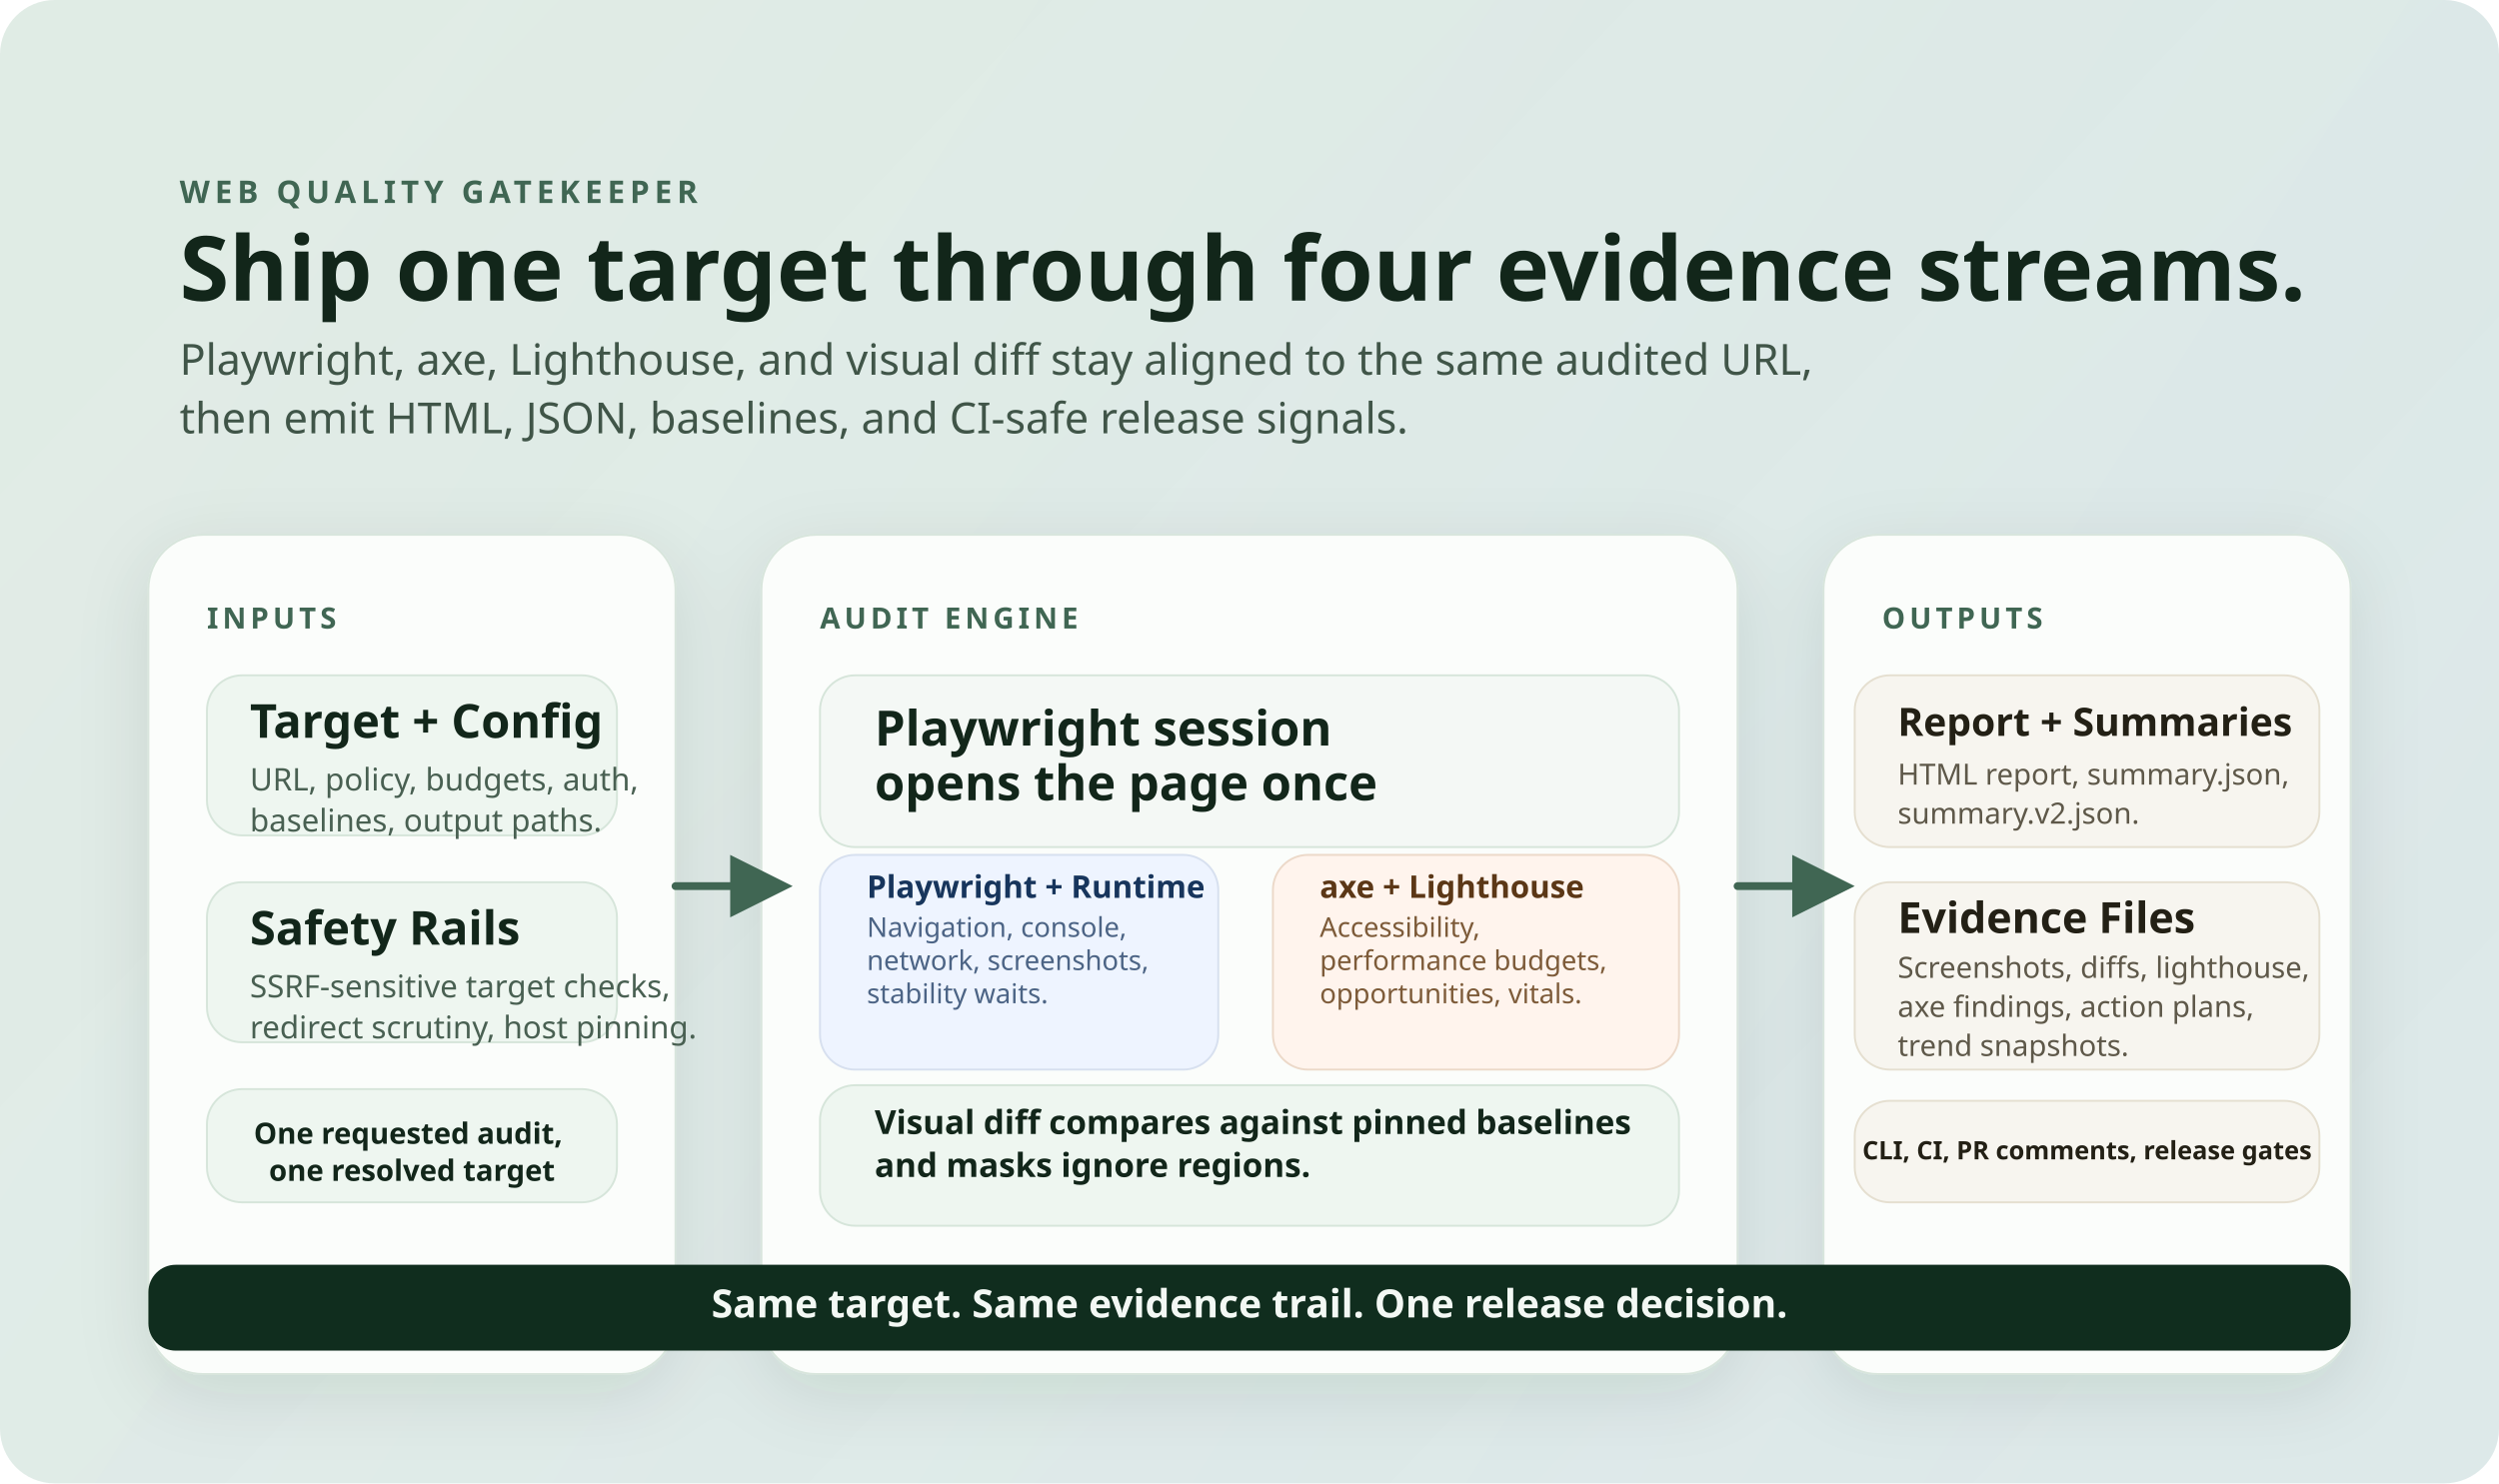
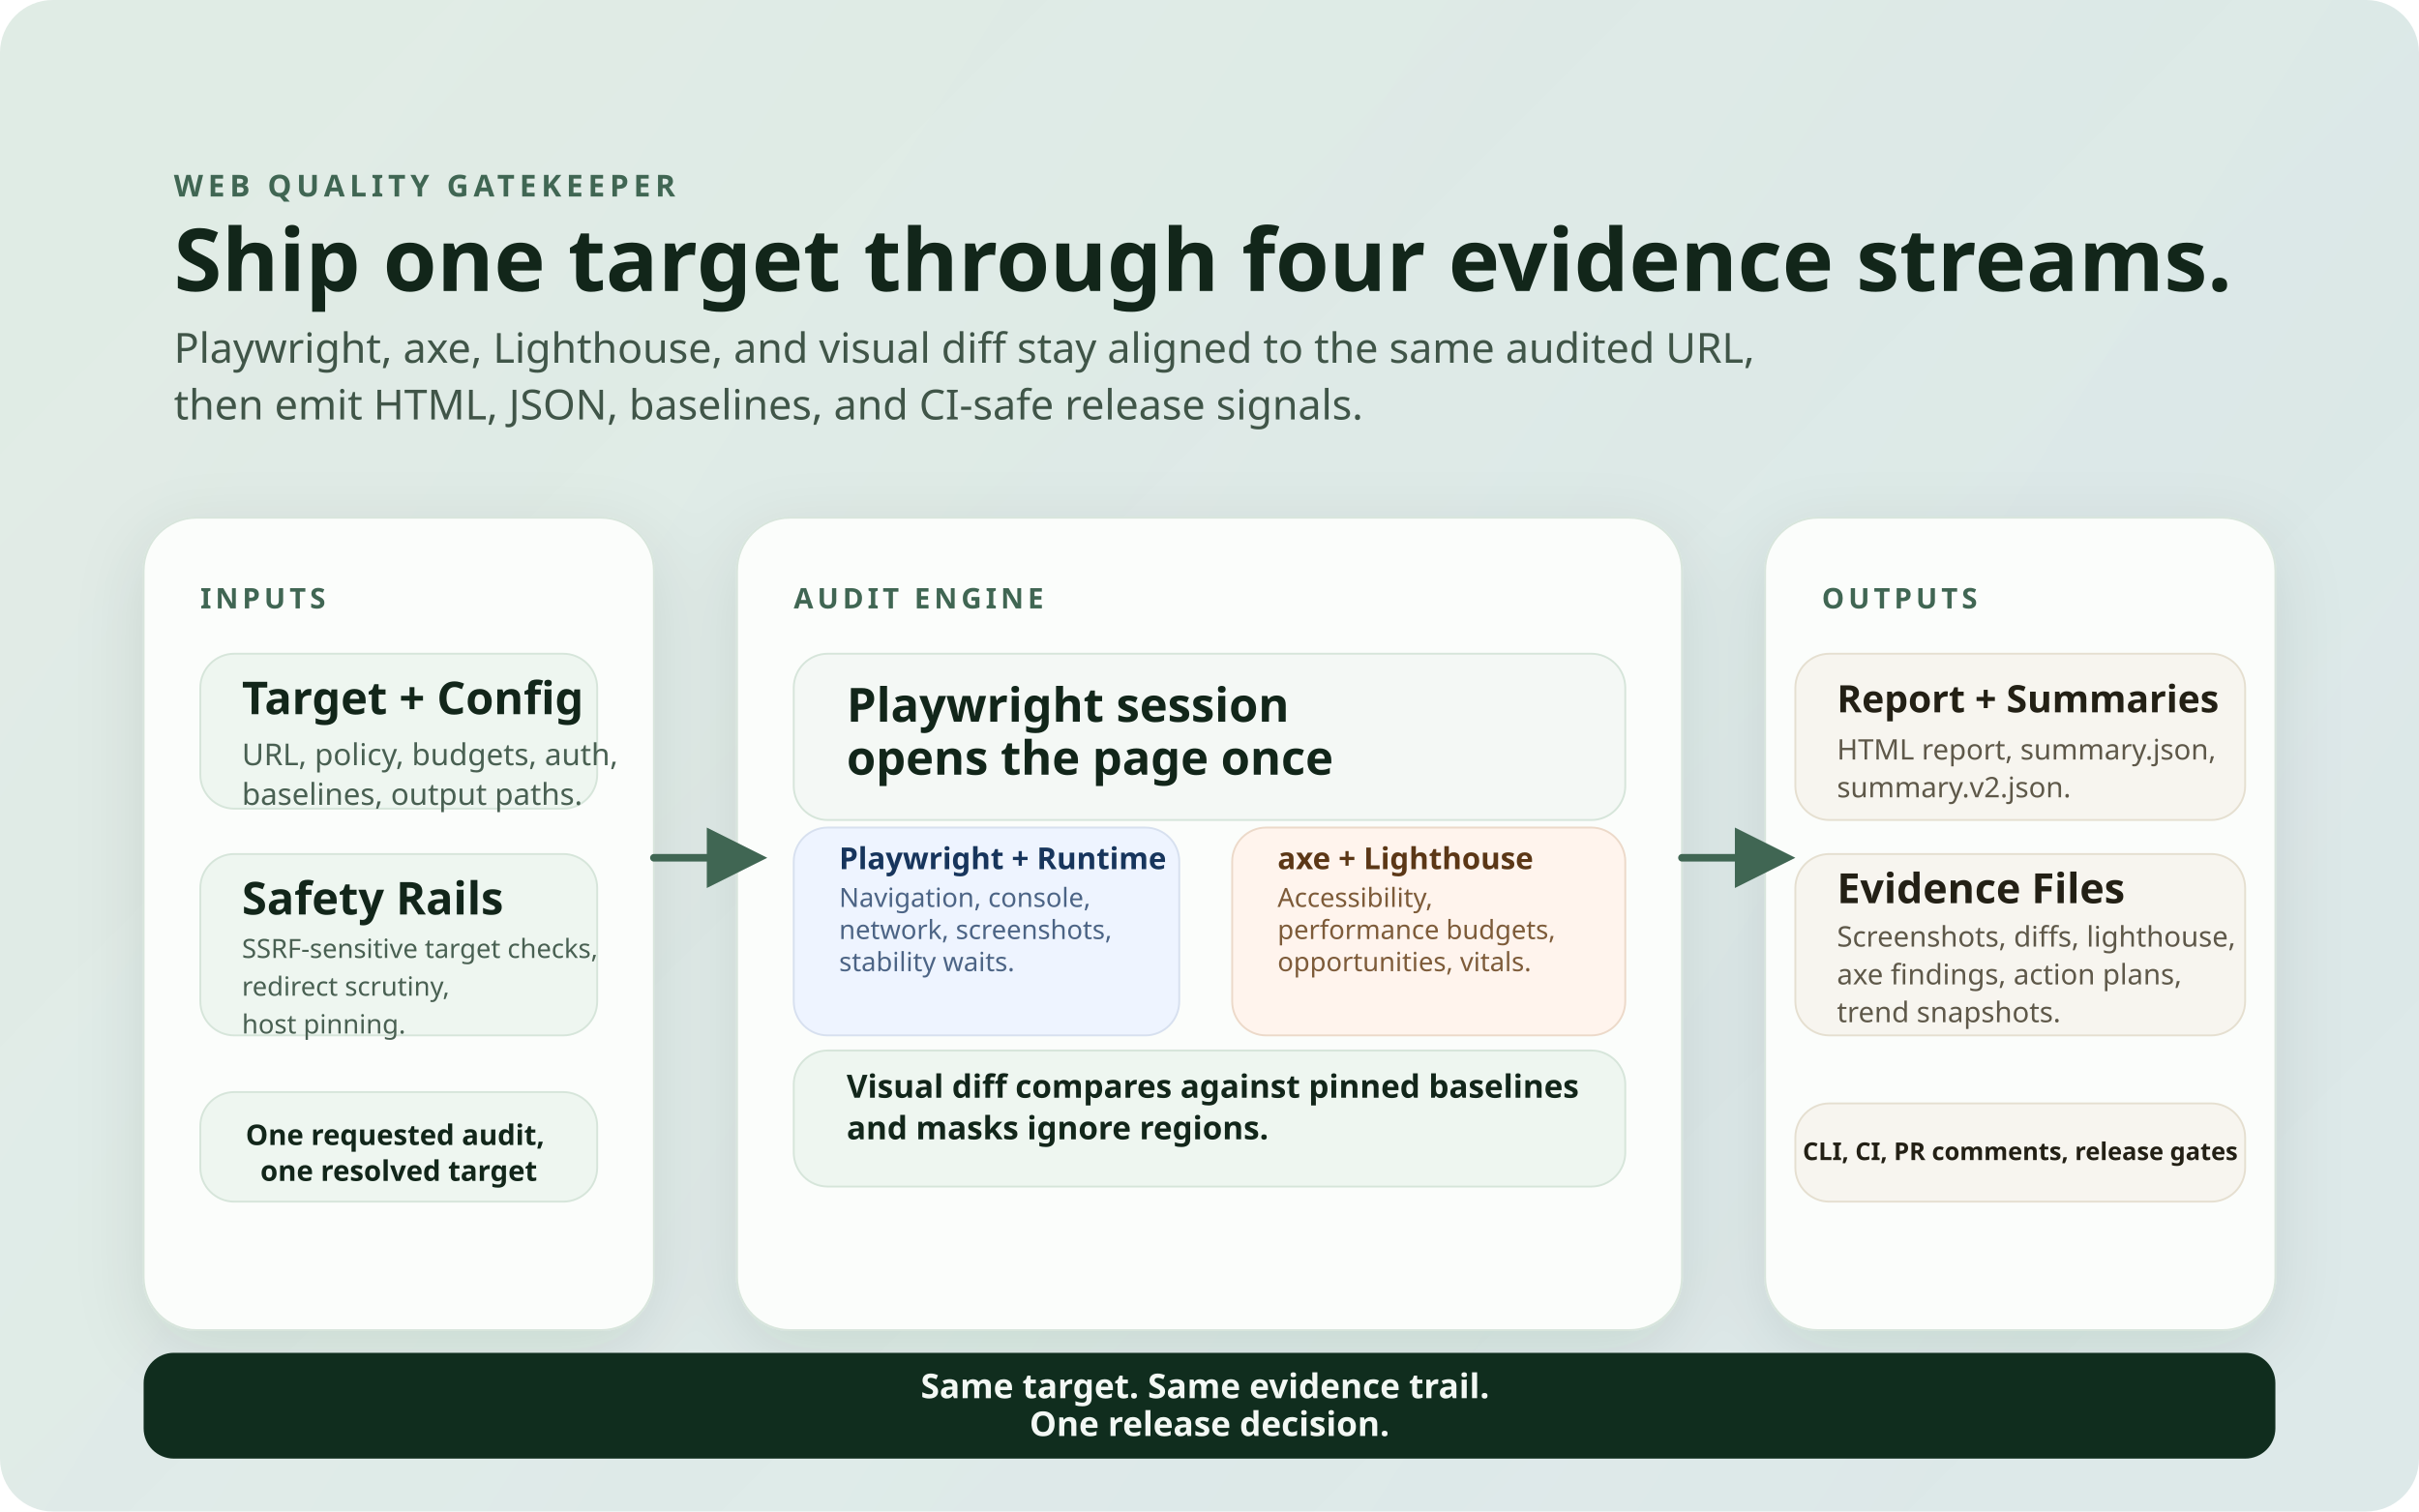
- <svg xmlns="http://www.w3.org/2000/svg" viewBox="0 0 1280 760" fill="none">
+ <svg xmlns="http://www.w3.org/2000/svg" viewBox="0 0 1280 800" fill="none">
  <defs>
    <linearGradient id="bg" x1="140" y1="64" x2="1140" y2="700" gradientUnits="userSpaceOnUse">
      <stop offset="0" stop-color="#f7faf7" />
      <stop offset="1" stop-color="#edf4ef" />
    </linearGradient>
-     <linearGradient id="accent" x1="240" y1="0" x2="1040" y2="760" gradientUnits="userSpaceOnUse">
+     <linearGradient id="accent" x1="240" y1="0" x2="1040" y2="800" gradientUnits="userSpaceOnUse">
      <stop offset="0" stop-color="#0f6a44" stop-opacity="0.10" />
      <stop offset="1" stop-color="#215ea6" stop-opacity="0.08" />
    </linearGradient>
    <filter id="shadow" x="-8%" y="-8%" width="116%" height="124%">
      <feDropShadow dx="0" dy="10" stdDeviation="18" flood-color="#183423" flood-opacity="0.10" />
    </filter>
    <marker id="arrow" markerWidth="12" markerHeight="12" refX="6" refY="6" orient="auto-start-reverse">
      <path d="M2 2L10 6L2 10V2Z" fill="#406653" />
    </marker>
  </defs>
-   <rect width="1280" height="760" rx="28" fill="url(#bg)" />
-   <rect width="1280" height="760" rx="28" fill="url(#accent)" />
+   <rect width="1280" height="800" rx="28" fill="url(#bg)" />
+   <rect width="1280" height="800" rx="28" fill="url(#accent)" />
  <g font-family="'IBM Plex Sans','Avenir Next','Segoe UI',sans-serif" fill="#12261a">
    <text x="92" y="104" font-size="16" font-weight="700" letter-spacing="0.16em" fill="#406653">WEB QUALITY GATEKEEPER</text>
    <text x="92" y="154" font-size="46" font-weight="700">Ship one target through four evidence streams.</text>
    <text x="92" y="192" font-size="22" fill="#405548">
      Playwright, axe, Lighthouse, and visual diff stay aligned to the same audited URL,
    </text>
    <text x="92" y="222" font-size="22" fill="#405548">
      then emit HTML, JSON, baselines, and CI-safe release signals.
    </text>
  </g>
  <g filter="url(#shadow)">
    <rect x="76" y="274" width="270" height="430" rx="28" fill="#fbfdfb" stroke="#d8e5dc" />
    <rect x="390" y="274" width="500" height="430" rx="28" fill="#fbfdfb" stroke="#d8e5dc" />
    <rect x="934" y="274" width="270" height="430" rx="28" fill="#fbfdfb" stroke="#d8e5dc" />
  </g>
  <g font-family="'IBM Plex Sans','Avenir Next','Segoe UI',sans-serif">
    <text x="106" y="322" font-size="15" font-weight="700" letter-spacing="0.14em" fill="#406653">INPUTS</text>
    <text x="420" y="322" font-size="15" font-weight="700" letter-spacing="0.14em" fill="#406653">AUDIT ENGINE</text>
    <text x="964" y="322" font-size="15" font-weight="700" letter-spacing="0.14em" fill="#406653">OUTPUTS</text>
    <rect x="106" y="346" width="210" height="82" rx="18" fill="#eef6f0" stroke="#d6e5da" />
    <text x="128" y="378" font-size="24" font-weight="700" fill="#12261a">Target + Config</text>
    <text x="128" y="405" font-size="16" fill="#496052">URL, policy, budgets, auth,</text>
    <text x="128" y="426" font-size="16" fill="#496052">baselines, output paths.</text>
-     <rect x="106" y="452" width="210" height="82" rx="18" fill="#eef6f0" stroke="#d6e5da" />
+     <rect x="106" y="452" width="210" height="96" rx="18" fill="#eef6f0" stroke="#d6e5da" />
    <text x="128" y="484" font-size="24" font-weight="700" fill="#12261a">Safety Rails</text>
-     <text x="128" y="511" font-size="16" fill="#496052">SSRF-sensitive target checks,</text>
-     <text x="128" y="532" font-size="16" fill="#496052">redirect scrutiny, host pinning.</text>
-     <rect x="106" y="558" width="210" height="58" rx="18" fill="#eef6f0" stroke="#d6e5da" />
-     <text x="211" y="586" text-anchor="middle" font-size="15" font-weight="700" fill="#12261a">
+     <text x="128" y="507" font-size="14" fill="#496052">SSRF-sensitive target checks,</text>
+     <text x="128" y="527" font-size="14" fill="#496052">redirect scrutiny,</text>
+     <text x="128" y="547" font-size="14" fill="#496052">host pinning.</text>
+     <rect x="106" y="578" width="210" height="58" rx="18" fill="#eef6f0" stroke="#d6e5da" />
+     <text x="211" y="606" text-anchor="middle" font-size="15" font-weight="700" fill="#12261a">
      <tspan x="211" dy="0">One requested audit,</tspan>
      <tspan x="211" dy="19">one resolved target</tspan>
    </text>
    <rect x="420" y="346" width="440" height="88" rx="18" fill="#f4f8f5" stroke="#d6e5da" />
    <text x="448" y="382" font-size="25" font-weight="700" fill="#12261a">
      <tspan x="448" dy="0">Playwright session</tspan>
      <tspan x="448" dy="28">opens the page once</tspan>
    </text>
    <rect x="420" y="438" width="204" height="110" rx="18" fill="#eef4ff" stroke="#d7e0ef" />
    <text x="444" y="460" font-size="16" font-weight="700" fill="#17355c">Playwright + Runtime</text>
    <text x="444" y="480" font-size="14" fill="#4c6485">Navigation, console,</text>
    <text x="444" y="497" font-size="14" fill="#4c6485">network, screenshots,</text>
    <text x="444" y="514" font-size="14" fill="#4c6485">stability waits.</text>
    <rect x="652" y="438" width="208" height="110" rx="18" fill="#fff4ed" stroke="#ecd9c9" />
    <text x="676" y="460" font-size="16" font-weight="700" fill="#5b3716">axe + Lighthouse</text>
    <text x="676" y="480" font-size="14" fill="#7d5b39">Accessibility,</text>
    <text x="676" y="497" font-size="14" fill="#7d5b39">performance budgets,</text>
    <text x="676" y="514" font-size="14" fill="#7d5b39">opportunities, vitals.</text>
    <rect x="420" y="556" width="440" height="72" rx="18" fill="#eef6f0" stroke="#d6e5da" />
    <text x="448" y="581" font-size="17" font-weight="700" fill="#12261a">Visual diff compares against pinned baselines</text>
    <text x="448" y="603" font-size="17" font-weight="700" fill="#12261a">and masks ignore regions.</text>
    <rect x="950" y="346" width="238" height="88" rx="18" fill="#f7f5ef" stroke="#e5dfd0" />
    <text x="972" y="377" font-size="20" font-weight="700" fill="#232015">Report + Summaries</text>
    <text x="972" y="402" font-size="15" fill="#5e5849">HTML report, summary.json,</text>
    <text x="972" y="422" font-size="15" fill="#5e5849">summary.v2.json.</text>
    <rect x="950" y="452" width="238" height="96" rx="18" fill="#f7f5ef" stroke="#e5dfd0" />
    <text x="972" y="478" font-size="22" font-weight="700" fill="#232015">Evidence Files</text>
    <text x="972" y="501" font-size="15" fill="#5e5849">Screenshots, diffs, lighthouse,</text>
    <text x="972" y="521" font-size="15" fill="#5e5849">axe findings, action plans,</text>
    <text x="972" y="541" font-size="15" fill="#5e5849">trend snapshots.</text>
-     <rect x="950" y="564" width="238" height="52" rx="18" fill="#f7f5ef" stroke="#e5dfd0" />
-     <text x="1069" y="594" text-anchor="middle" font-size="13" font-weight="700" fill="#232015">
+     <rect x="950" y="584" width="238" height="52" rx="18" fill="#f7f5ef" stroke="#e5dfd0" />
+     <text x="1069" y="614" text-anchor="middle" font-size="13" font-weight="700" fill="#232015">
      CLI, CI, PR comments, release gates
    </text>
  </g>
  <g stroke="#406653" stroke-width="4" stroke-linecap="round" marker-end="url(#arrow)">
    <path d="M346 454H390" />
    <path d="M890 454H934" />
  </g>
  <g font-family="'IBM Plex Sans','Avenir Next','Segoe UI',sans-serif">
-     <rect x="76" y="648" width="1128" height="44" rx="14" fill="#102d1e" />
-     <text x="640" y="675" text-anchor="middle" font-size="20" font-weight="700" fill="#f3f8f4">Same target. Same evidence trail. One release decision.</text>
+     <rect x="76" y="716" width="1128" height="56" rx="16" fill="#102d1e" />
+     <text x="640" y="740" text-anchor="middle" font-size="18" font-weight="700" fill="#f3f8f4">
+       <tspan x="640" dy="0">Same target. Same evidence trail.</tspan>
+       <tspan x="640" dy="20">One release decision.</tspan>
+     </text>
  </g>
</svg>
